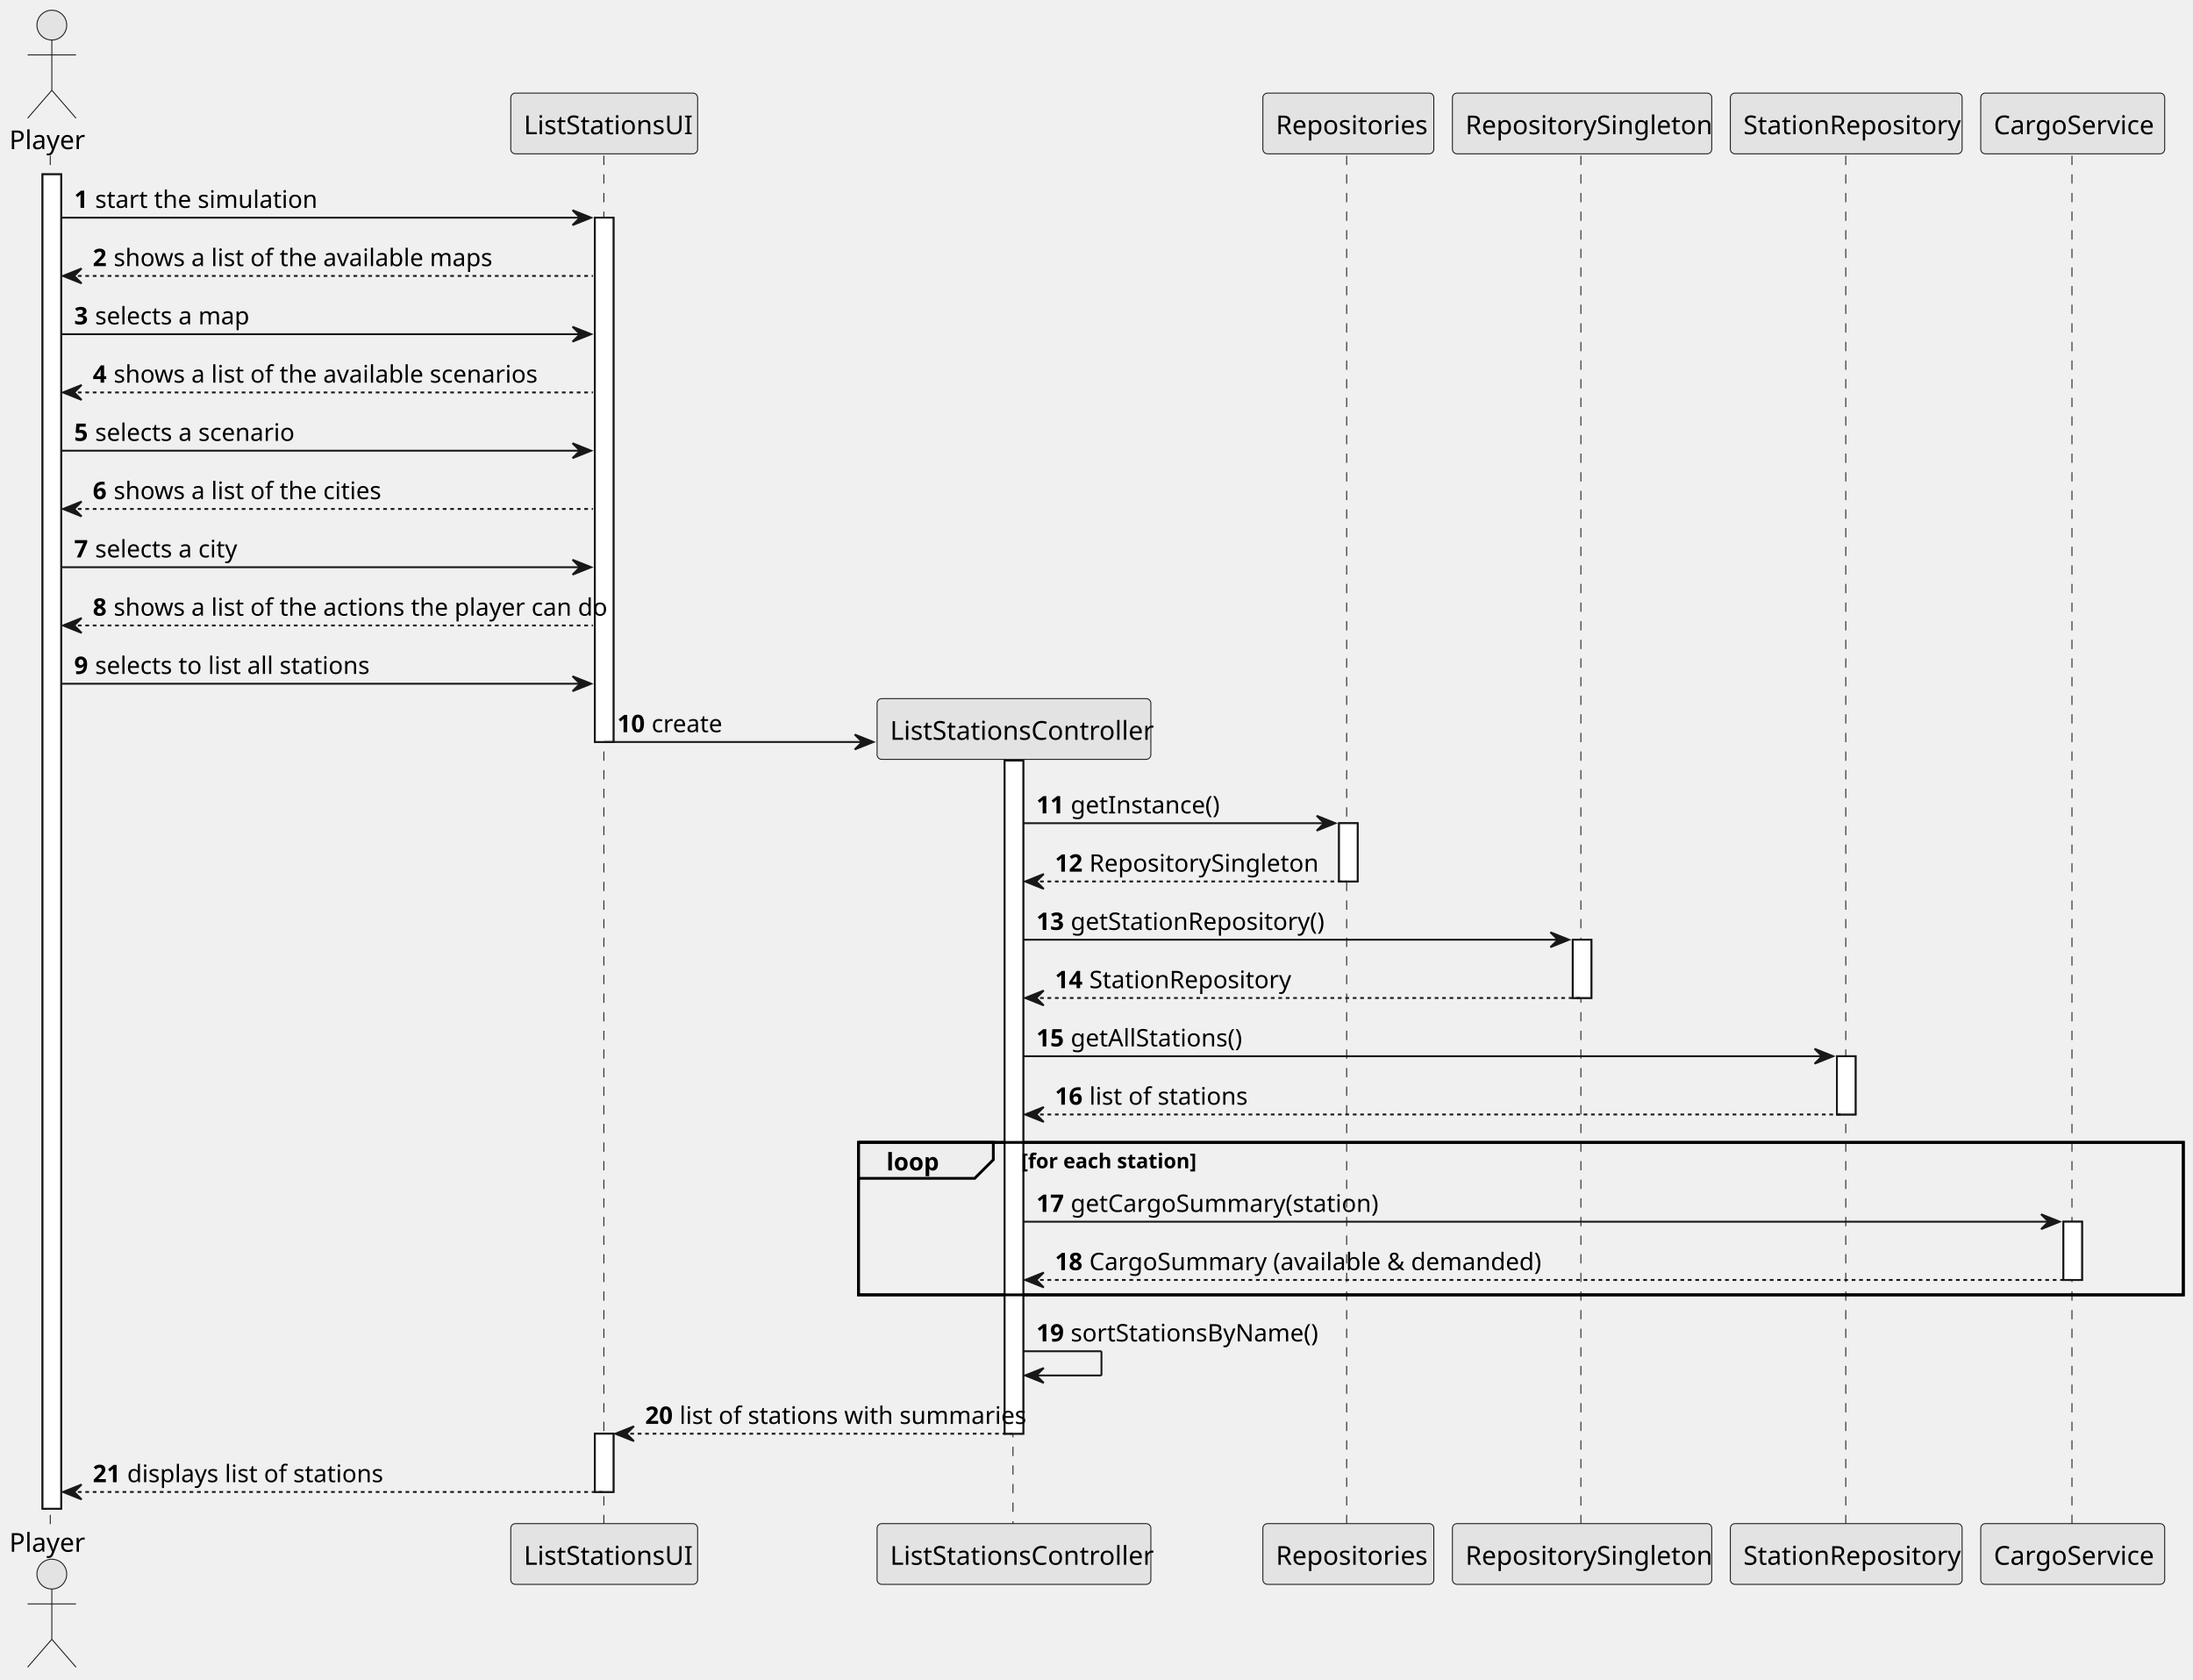
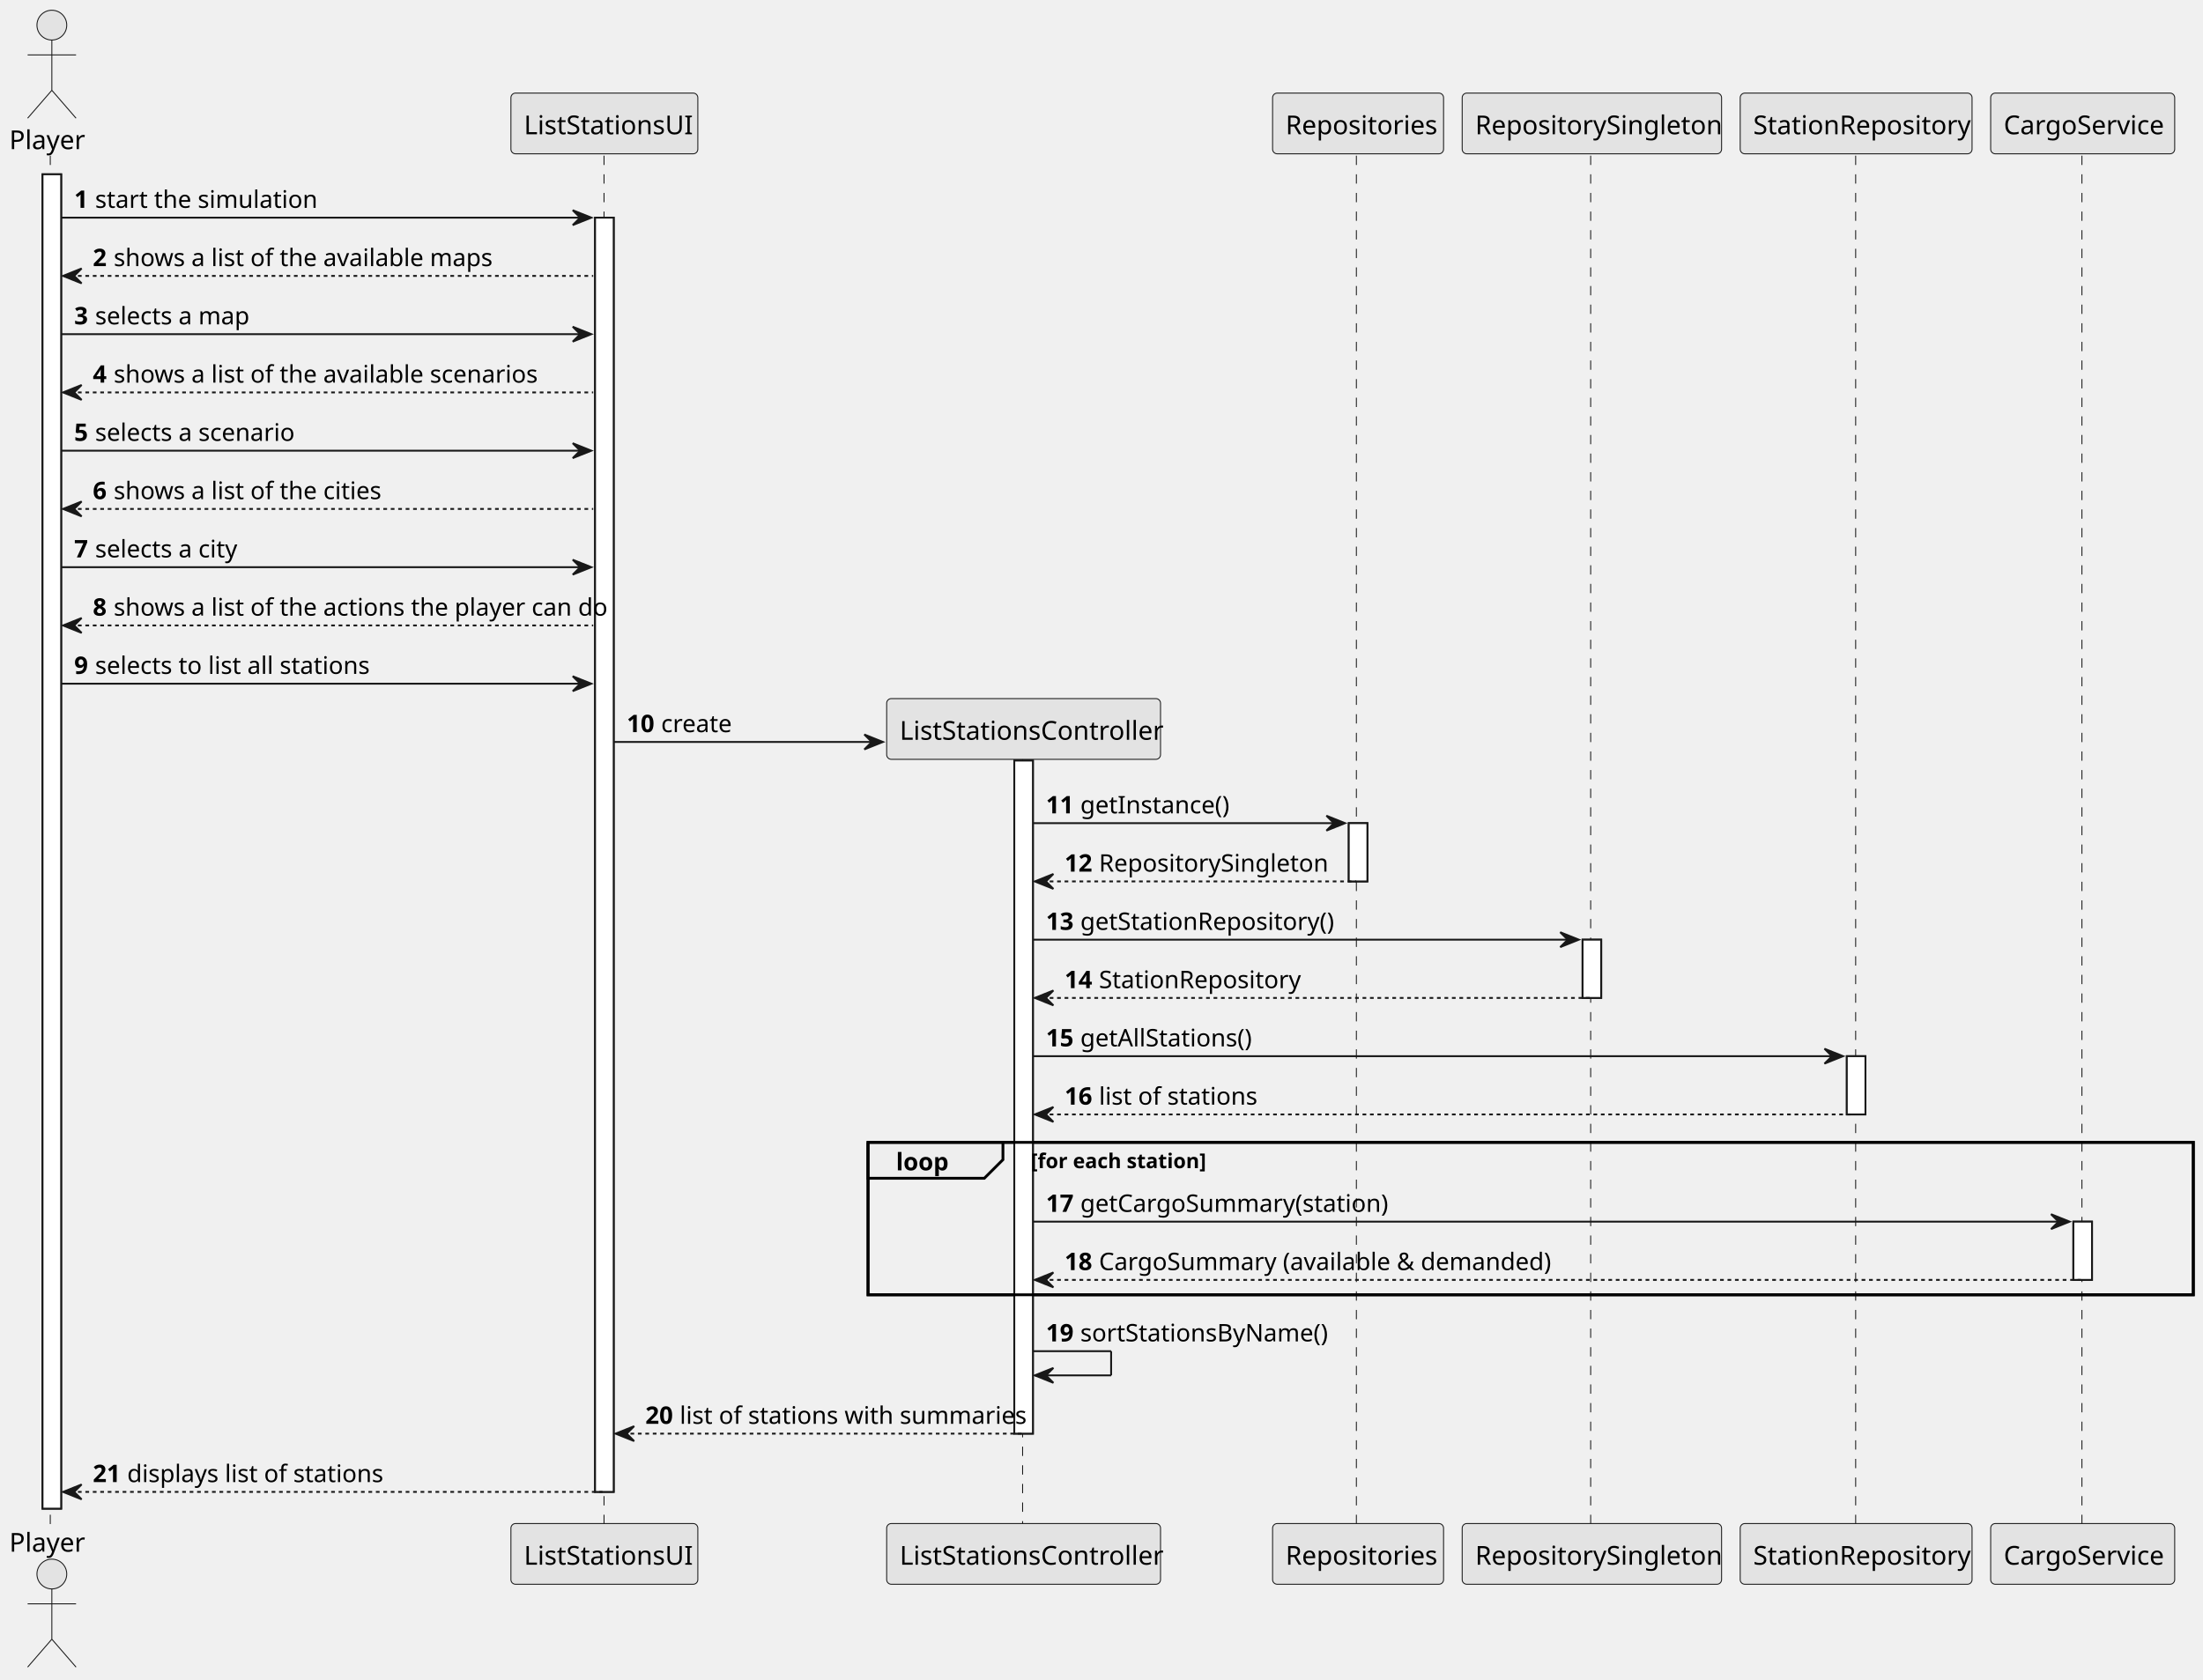
- <svg xmlns="http://www.w3.org/2000/svg" contentStyleType="text/css" height="902px" preserveAspectRatio="none" style="width:1178px;height:902px;background:#FFFFFF;" version="1.1" viewBox="0 0 1178 902" width="1178px" zoomAndPan="magnify">
+ <svg xmlns="http://www.w3.org/2000/svg" contentStyleType="text/css" height="902px" preserveAspectRatio="none" style="width:1183px;height:902px;background:#FFFFFF;" version="1.1" viewBox="0 0 1183 902" width="1183px" zoomAndPan="magnify">
  <defs />
  <g>
    <rect fill="#FFFFFF" height="716.732" style="stroke:#181818;stroke-width:1.0;" width="10" x="22.841" y="93.621" />
-     <rect fill="#FFFFFF" height="281.619" style="stroke:#181818;stroke-width:1.0;" width="10" x="319.546" y="116.912" />
-     <rect fill="#FFFFFF" height="31.291" style="stroke:#181818;stroke-width:1.0;" width="10" x="319.546" y="770.062" />
-     <rect fill="#FFFFFF" height="361.531" style="stroke:#181818;stroke-width:1.0;" width="10" x="539.669" y="408.531" />
-     <rect fill="#FFFFFF" height="31.291" style="stroke:#181818;stroke-width:1.0;" width="10" x="719.279" y="442.152" />
-     <rect fill="#FFFFFF" height="31.291" style="stroke:#181818;stroke-width:1.0;" width="10" x="844.833" y="504.734" />
-     <rect fill="#FFFFFF" height="31.291" style="stroke:#181818;stroke-width:1.0;" width="10" x="986.733" y="567.316" />
-     <rect fill="#FFFFFF" height="31.291" style="stroke:#181818;stroke-width:1.0;" width="10" x="1108.391" y="656.189" />
-     <rect fill="none" height="81.873" style="stroke:#000000;stroke-width:1.5;" width="711.66" x="461.138" y="613.607" />
+     <rect fill="#FFFFFF" height="684.441" style="stroke:#181818;stroke-width:1.0;" width="10" x="319.546" y="116.912" />
+     <rect fill="#FFFFFF" height="361.531" style="stroke:#181818;stroke-width:1.0;" width="10" x="544.669" y="408.531" />
+     <rect fill="#FFFFFF" height="31.291" style="stroke:#181818;stroke-width:1.0;" width="10" x="724.279" y="442.152" />
+     <rect fill="#FFFFFF" height="31.291" style="stroke:#181818;stroke-width:1.0;" width="10" x="849.833" y="504.734" />
+     <rect fill="#FFFFFF" height="31.291" style="stroke:#181818;stroke-width:1.0;" width="10" x="991.733" y="567.316" />
+     <rect fill="#FFFFFF" height="31.291" style="stroke:#181818;stroke-width:1.0;" width="10" x="1113.391" y="656.189" />
+     <rect fill="none" height="81.873" style="stroke:#000000;stroke-width:1.5;" width="711.66" x="466.138" y="613.607" />
    <line style="stroke:#181818;stroke-width:0.5;stroke-dasharray:5.0,5.0;" x1="27" x2="27" y1="83.621" y2="819.354" />
    <line style="stroke:#181818;stroke-width:0.5;stroke-dasharray:5.0,5.0;" x1="324.36" x2="324.36" y1="83.621" y2="819.354" />
-     <line style="stroke:#181818;stroke-width:0.5;stroke-dasharray:5.0,5.0;" x1="544.138" x2="544.138" y1="407.051" y2="819.354" />
-     <line style="stroke:#181818;stroke-width:0.5;stroke-dasharray:5.0,5.0;" x1="723.372" x2="723.372" y1="83.621" y2="819.354" />
-     <line style="stroke:#181818;stroke-width:0.5;stroke-dasharray:5.0,5.0;" x1="849.186" x2="849.186" y1="83.621" y2="819.354" />
-     <line style="stroke:#181818;stroke-width:0.5;stroke-dasharray:5.0,5.0;" x1="991.481" x2="991.481" y1="83.621" y2="819.354" />
-     <line style="stroke:#181818;stroke-width:0.5;stroke-dasharray:5.0,5.0;" x1="1112.984" x2="1112.984" y1="83.621" y2="819.354" />
+     <line style="stroke:#181818;stroke-width:0.5;stroke-dasharray:5.0,5.0;" x1="549.138" x2="549.138" y1="407.051" y2="819.354" />
+     <line style="stroke:#181818;stroke-width:0.5;stroke-dasharray:5.0,5.0;" x1="728.372" x2="728.372" y1="83.621" y2="819.354" />
+     <line style="stroke:#181818;stroke-width:0.5;stroke-dasharray:5.0,5.0;" x1="854.186" x2="854.186" y1="83.621" y2="819.354" />
+     <line style="stroke:#181818;stroke-width:0.5;stroke-dasharray:5.0,5.0;" x1="996.481" x2="996.481" y1="83.621" y2="819.354" />
+     <line style="stroke:#181818;stroke-width:0.5;stroke-dasharray:5.0,5.0;" x1="1117.984" x2="1117.984" y1="83.621" y2="819.354" />
    <text fill="#000000" font-family="sans-serif" font-size="14" lengthAdjust="spacing" textLength="39.683" x="5" y="80.107">Player</text>
    <ellipse cx="27.841" cy="13.5" fill="#E3E3E3" rx="8" ry="8" style="stroke:#181818;stroke-width:0.5;" />
    <path d="M27.841,21.5 L27.841,48.5 M14.841,29.5 L40.841,29.5 M27.841,48.5 L14.841,63.5 M27.841,48.5 L40.841,63.5 " fill="none" style="stroke:#181818;stroke-width:0.5;" />
    <text fill="#000000" font-family="sans-serif" font-size="14" lengthAdjust="spacing" textLength="39.683" x="5" y="833.461">Player</text>
    <ellipse cx="27.841" cy="845.475" fill="#E3E3E3" rx="8" ry="8" style="stroke:#181818;stroke-width:0.5;" />
    <path d="M27.841,853.475 L27.841,880.475 M14.841,861.475 L40.841,861.475 M27.841,880.475 L14.841,895.475 M27.841,880.475 L40.841,895.475 " fill="none" style="stroke:#181818;stroke-width:0.5;" />
    <rect fill="#E3E3E3" height="32.621" rx="2.5" ry="2.5" style="stroke:#181818;stroke-width:0.5;" width="100.372" x="274.36" y="50" />
    <text fill="#000000" font-family="sans-serif" font-size="14" lengthAdjust="spacing" textLength="86.372" x="281.36" y="72.107">ListStationsUI</text>
    <rect fill="#E3E3E3" height="32.621" rx="2.5" ry="2.5" style="stroke:#181818;stroke-width:0.5;" width="100.372" x="274.36" y="818.354" />
    <text fill="#000000" font-family="sans-serif" font-size="14" lengthAdjust="spacing" textLength="86.372" x="281.36" y="840.461">ListStationsUI</text>
-     <rect fill="#E3E3E3" height="32.621" rx="2.5" ry="2.5" style="stroke:#181818;stroke-width:0.5;" width="147.061" x="471.138" y="818.354" />
-     <text fill="#000000" font-family="sans-serif" font-size="14" lengthAdjust="spacing" textLength="133.061" x="478.138" y="840.461">ListStationsController</text>
-     <rect fill="#E3E3E3" height="32.621" rx="2.5" ry="2.5" style="stroke:#181818;stroke-width:0.5;" width="91.814" x="678.372" y="50" />
-     <text fill="#000000" font-family="sans-serif" font-size="14" lengthAdjust="spacing" textLength="77.814" x="685.372" y="72.107">Repositories</text>
-     <rect fill="#E3E3E3" height="32.621" rx="2.5" ry="2.5" style="stroke:#181818;stroke-width:0.5;" width="91.814" x="678.372" y="818.354" />
-     <text fill="#000000" font-family="sans-serif" font-size="14" lengthAdjust="spacing" textLength="77.814" x="685.372" y="840.461">Repositories</text>
-     <rect fill="#E3E3E3" height="32.621" rx="2.5" ry="2.5" style="stroke:#181818;stroke-width:0.5;" width="139.296" x="780.186" y="50" />
-     <text fill="#000000" font-family="sans-serif" font-size="14" lengthAdjust="spacing" textLength="125.296" x="787.186" y="72.107">RepositorySingleton</text>
-     <rect fill="#E3E3E3" height="32.621" rx="2.5" ry="2.5" style="stroke:#181818;stroke-width:0.5;" width="139.296" x="780.186" y="818.354" />
-     <text fill="#000000" font-family="sans-serif" font-size="14" lengthAdjust="spacing" textLength="125.296" x="787.186" y="840.461">RepositorySingleton</text>
-     <rect fill="#E3E3E3" height="32.621" rx="2.5" ry="2.5" style="stroke:#181818;stroke-width:0.5;" width="124.503" x="929.481" y="50" />
-     <text fill="#000000" font-family="sans-serif" font-size="14" lengthAdjust="spacing" textLength="110.503" x="936.481" y="72.107">StationRepository</text>
-     <rect fill="#E3E3E3" height="32.621" rx="2.5" ry="2.5" style="stroke:#181818;stroke-width:0.5;" width="124.503" x="929.481" y="818.354" />
-     <text fill="#000000" font-family="sans-serif" font-size="14" lengthAdjust="spacing" textLength="110.503" x="936.481" y="840.461">StationRepository</text>
-     <rect fill="#E3E3E3" height="32.621" rx="2.5" ry="2.5" style="stroke:#181818;stroke-width:0.5;" width="98.814" x="1063.984" y="50" />
-     <text fill="#000000" font-family="sans-serif" font-size="14" lengthAdjust="spacing" textLength="84.814" x="1070.984" y="72.107">CargoService</text>
-     <rect fill="#E3E3E3" height="32.621" rx="2.5" ry="2.5" style="stroke:#181818;stroke-width:0.5;" width="98.814" x="1063.984" y="818.354" />
-     <text fill="#000000" font-family="sans-serif" font-size="14" lengthAdjust="spacing" textLength="84.814" x="1070.984" y="840.461">CargoService</text>
+     <rect fill="#E3E3E3" height="32.621" rx="2.5" ry="2.5" style="stroke:#181818;stroke-width:0.5;" width="147.061" x="476.138" y="818.354" />
+     <text fill="#000000" font-family="sans-serif" font-size="14" lengthAdjust="spacing" textLength="133.061" x="483.138" y="840.461">ListStationsController</text>
+     <rect fill="#E3E3E3" height="32.621" rx="2.5" ry="2.5" style="stroke:#181818;stroke-width:0.5;" width="91.814" x="683.372" y="50" />
+     <text fill="#000000" font-family="sans-serif" font-size="14" lengthAdjust="spacing" textLength="77.814" x="690.372" y="72.107">Repositories</text>
+     <rect fill="#E3E3E3" height="32.621" rx="2.5" ry="2.5" style="stroke:#181818;stroke-width:0.5;" width="91.814" x="683.372" y="818.354" />
+     <text fill="#000000" font-family="sans-serif" font-size="14" lengthAdjust="spacing" textLength="77.814" x="690.372" y="840.461">Repositories</text>
+     <rect fill="#E3E3E3" height="32.621" rx="2.5" ry="2.5" style="stroke:#181818;stroke-width:0.5;" width="139.296" x="785.186" y="50" />
+     <text fill="#000000" font-family="sans-serif" font-size="14" lengthAdjust="spacing" textLength="125.296" x="792.186" y="72.107">RepositorySingleton</text>
+     <rect fill="#E3E3E3" height="32.621" rx="2.5" ry="2.5" style="stroke:#181818;stroke-width:0.5;" width="139.296" x="785.186" y="818.354" />
+     <text fill="#000000" font-family="sans-serif" font-size="14" lengthAdjust="spacing" textLength="125.296" x="792.186" y="840.461">RepositorySingleton</text>
+     <rect fill="#E3E3E3" height="32.621" rx="2.5" ry="2.5" style="stroke:#181818;stroke-width:0.5;" width="124.503" x="934.481" y="50" />
+     <text fill="#000000" font-family="sans-serif" font-size="14" lengthAdjust="spacing" textLength="110.503" x="941.481" y="72.107">StationRepository</text>
+     <rect fill="#E3E3E3" height="32.621" rx="2.5" ry="2.5" style="stroke:#181818;stroke-width:0.5;" width="124.503" x="934.481" y="818.354" />
+     <text fill="#000000" font-family="sans-serif" font-size="14" lengthAdjust="spacing" textLength="110.503" x="941.481" y="840.461">StationRepository</text>
+     <rect fill="#E3E3E3" height="32.621" rx="2.5" ry="2.5" style="stroke:#181818;stroke-width:0.5;" width="98.814" x="1068.984" y="50" />
+     <text fill="#000000" font-family="sans-serif" font-size="14" lengthAdjust="spacing" textLength="84.814" x="1075.984" y="72.107">CargoService</text>
+     <rect fill="#E3E3E3" height="32.621" rx="2.5" ry="2.5" style="stroke:#181818;stroke-width:0.5;" width="98.814" x="1068.984" y="818.354" />
+     <text fill="#000000" font-family="sans-serif" font-size="14" lengthAdjust="spacing" textLength="84.814" x="1075.984" y="840.461">CargoService</text>
    <rect fill="#FFFFFF" height="716.732" style="stroke:#181818;stroke-width:1.0;" width="10" x="22.841" y="93.621" />
-     <rect fill="#FFFFFF" height="281.619" style="stroke:#181818;stroke-width:1.0;" width="10" x="319.546" y="116.912" />
-     <rect fill="#FFFFFF" height="31.291" style="stroke:#181818;stroke-width:1.0;" width="10" x="319.546" y="770.062" />
-     <rect fill="#FFFFFF" height="361.531" style="stroke:#181818;stroke-width:1.0;" width="10" x="539.669" y="408.531" />
-     <rect fill="#FFFFFF" height="31.291" style="stroke:#181818;stroke-width:1.0;" width="10" x="719.279" y="442.152" />
-     <rect fill="#FFFFFF" height="31.291" style="stroke:#181818;stroke-width:1.0;" width="10" x="844.833" y="504.734" />
-     <rect fill="#FFFFFF" height="31.291" style="stroke:#181818;stroke-width:1.0;" width="10" x="986.733" y="567.316" />
-     <rect fill="#FFFFFF" height="31.291" style="stroke:#181818;stroke-width:1.0;" width="10" x="1108.391" y="656.189" />
+     <rect fill="#FFFFFF" height="684.441" style="stroke:#181818;stroke-width:1.0;" width="10" x="319.546" y="116.912" />
+     <rect fill="#FFFFFF" height="361.531" style="stroke:#181818;stroke-width:1.0;" width="10" x="544.669" y="408.531" />
+     <rect fill="#FFFFFF" height="31.291" style="stroke:#181818;stroke-width:1.0;" width="10" x="724.279" y="442.152" />
+     <rect fill="#FFFFFF" height="31.291" style="stroke:#181818;stroke-width:1.0;" width="10" x="849.833" y="504.734" />
+     <rect fill="#FFFFFF" height="31.291" style="stroke:#181818;stroke-width:1.0;" width="10" x="991.733" y="567.316" />
+     <rect fill="#FFFFFF" height="31.291" style="stroke:#181818;stroke-width:1.0;" width="10" x="1113.391" y="656.189" />
    <polygon fill="#181818" points="307.546,112.912,317.546,116.912,307.546,120.912,311.546,116.912" style="stroke:#181818;stroke-width:1.0;" />
    <line style="stroke:#181818;stroke-width:1.0;" x1="32.841" x2="313.546" y1="116.912" y2="116.912" />
    <text fill="#000000" font-family="sans-serif" font-size="13" font-weight="bold" lengthAdjust="spacing" textLength="7.23" x="39.841" y="111.649">1</text>
    <text fill="#000000" font-family="sans-serif" font-size="13" lengthAdjust="spacing" textLength="109.103" x="51.071" y="111.649">start the simulation</text>
    <polygon fill="#181818" points="43.841,144.203,33.841,148.203,43.841,152.203,39.841,148.203" style="stroke:#181818;stroke-width:1.0;" />
    <line style="stroke:#181818;stroke-width:1.0;stroke-dasharray:2.0,2.0;" x1="37.841" x2="318.546" y1="148.203" y2="148.203" />
    <text fill="#000000" font-family="sans-serif" font-size="13" font-weight="bold" lengthAdjust="spacing" textLength="7.23" x="49.841" y="142.94">2</text>
    <text fill="#000000" font-family="sans-serif" font-size="13" lengthAdjust="spacing" textLength="193.654" x="61.071" y="142.94">shows a list of the available maps</text>
    <polygon fill="#181818" points="307.546,175.494,317.546,179.494,307.546,183.494,311.546,179.494" style="stroke:#181818;stroke-width:1.0;" />
    <line style="stroke:#181818;stroke-width:1.0;" x1="32.841" x2="313.546" y1="179.494" y2="179.494" />
    <text fill="#000000" font-family="sans-serif" font-size="13" font-weight="bold" lengthAdjust="spacing" textLength="7.23" x="39.841" y="174.231">3</text>
    <text fill="#000000" font-family="sans-serif" font-size="13" lengthAdjust="spacing" textLength="80.203" x="51.071" y="174.231">selects a map</text>
    <polygon fill="#181818" points="43.841,206.785,33.841,210.785,43.841,214.785,39.841,210.785" style="stroke:#181818;stroke-width:1.0;" />
    <line style="stroke:#181818;stroke-width:1.0;stroke-dasharray:2.0,2.0;" x1="37.841" x2="318.546" y1="210.785" y2="210.785" />
    <text fill="#000000" font-family="sans-serif" font-size="13" font-weight="bold" lengthAdjust="spacing" textLength="7.23" x="49.841" y="205.523">4</text>
    <text fill="#000000" font-family="sans-serif" font-size="13" lengthAdjust="spacing" textLength="217.502" x="61.071" y="205.523">shows a list of the available scenarios</text>
    <polygon fill="#181818" points="307.546,238.076,317.546,242.076,307.546,246.076,311.546,242.076" style="stroke:#181818;stroke-width:1.0;" />
    <line style="stroke:#181818;stroke-width:1.0;" x1="32.841" x2="313.546" y1="242.076" y2="242.076" />
    <text fill="#000000" font-family="sans-serif" font-size="13" font-weight="bold" lengthAdjust="spacing" textLength="7.23" x="39.841" y="236.814">5</text>
    <text fill="#000000" font-family="sans-serif" font-size="13" lengthAdjust="spacing" textLength="104.051" x="51.071" y="236.814">selects a scenario</text>
    <polygon fill="#181818" points="43.841,269.367,33.841,273.367,43.841,277.367,39.841,273.367" style="stroke:#181818;stroke-width:1.0;" />
    <line style="stroke:#181818;stroke-width:1.0;stroke-dasharray:2.0,2.0;" x1="37.841" x2="318.546" y1="273.367" y2="273.367" />
    <text fill="#000000" font-family="sans-serif" font-size="13" font-weight="bold" lengthAdjust="spacing" textLength="7.23" x="49.841" y="268.104">6</text>
    <text fill="#000000" font-family="sans-serif" font-size="13" lengthAdjust="spacing" textLength="136.557" x="61.071" y="268.104">shows a list of the cities</text>
    <polygon fill="#181818" points="307.546,300.658,317.546,304.658,307.546,308.658,311.546,304.658" style="stroke:#181818;stroke-width:1.0;" />
    <line style="stroke:#181818;stroke-width:1.0;" x1="32.841" x2="313.546" y1="304.658" y2="304.658" />
    <text fill="#000000" font-family="sans-serif" font-size="13" font-weight="bold" lengthAdjust="spacing" textLength="7.23" x="39.841" y="299.396">7</text>
    <text fill="#000000" font-family="sans-serif" font-size="13" lengthAdjust="spacing" textLength="74.414" x="51.071" y="299.396">selects a city</text>
    <polygon fill="#181818" points="43.841,331.949,33.841,335.949,43.841,339.949,39.841,335.949" style="stroke:#181818;stroke-width:1.0;" />
    <line style="stroke:#181818;stroke-width:1.0;stroke-dasharray:2.0,2.0;" x1="37.841" x2="318.546" y1="335.949" y2="335.949" />
    <text fill="#000000" font-family="sans-serif" font-size="13" font-weight="bold" lengthAdjust="spacing" textLength="7.23" x="49.841" y="330.687">8</text>
    <text fill="#000000" font-family="sans-serif" font-size="13" lengthAdjust="spacing" textLength="251.475" x="61.071" y="330.687">shows a list of the actions the player can do</text>
    <polygon fill="#181818" points="307.546,363.24,317.546,367.24,307.546,371.24,311.546,367.24" style="stroke:#181818;stroke-width:1.0;" />
    <line style="stroke:#181818;stroke-width:1.0;" x1="32.841" x2="313.546" y1="367.24" y2="367.24" />
    <text fill="#000000" font-family="sans-serif" font-size="13" font-weight="bold" lengthAdjust="spacing" textLength="7.23" x="39.841" y="361.978">9</text>
    <text fill="#000000" font-family="sans-serif" font-size="13" lengthAdjust="spacing" textLength="139.445" x="51.071" y="361.978">selects to list all stations</text>
-     <polygon fill="#181818" points="459.138,394.531,469.138,398.531,459.138,402.531,463.138,398.531" style="stroke:#181818;stroke-width:1.0;" />
-     <line style="stroke:#181818;stroke-width:1.0;" x1="324.546" x2="465.138" y1="398.531" y2="398.531" />
-     <text fill="#000000" font-family="sans-serif" font-size="13" font-weight="bold" lengthAdjust="spacing" textLength="14.46" x="331.546" y="393.269">10</text>
-     <text fill="#000000" font-family="sans-serif" font-size="13" lengthAdjust="spacing" textLength="36.131" x="350.006" y="393.269">create</text>
-     <rect fill="#E3E3E3" height="32.621" rx="2.5" ry="2.5" style="stroke:#181818;stroke-width:0.5;" width="147.061" x="471.138" y="375.24" />
-     <text fill="#000000" font-family="sans-serif" font-size="14" lengthAdjust="spacing" textLength="133.061" x="478.138" y="397.348">ListStationsController</text>
-     <polygon fill="#181818" points="707.279,438.152,717.279,442.152,707.279,446.152,711.279,442.152" style="stroke:#181818;stroke-width:1.0;" />
-     <line style="stroke:#181818;stroke-width:1.0;" x1="549.669" x2="713.279" y1="442.152" y2="442.152" />
-     <text fill="#000000" font-family="sans-serif" font-size="13" font-weight="bold" lengthAdjust="spacing" textLength="14.46" x="556.669" y="436.89">11</text>
-     <text fill="#000000" font-family="sans-serif" font-size="13" lengthAdjust="spacing" textLength="75.874" x="575.129" y="436.89">getInstance()</text>
-     <polygon fill="#181818" points="560.669,469.443,550.669,473.443,560.669,477.443,556.669,473.443" style="stroke:#181818;stroke-width:1.0;" />
-     <line style="stroke:#181818;stroke-width:1.0;stroke-dasharray:2.0,2.0;" x1="554.669" x2="723.279" y1="473.443" y2="473.443" />
-     <text fill="#000000" font-family="sans-serif" font-size="13" font-weight="bold" lengthAdjust="spacing" textLength="14.46" x="566.669" y="468.181">12</text>
-     <text fill="#000000" font-family="sans-serif" font-size="13" lengthAdjust="spacing" textLength="116.346" x="585.129" y="468.181">RepositorySingleton</text>
-     <polygon fill="#181818" points="832.833,500.734,842.833,504.734,832.833,508.734,836.833,504.734" style="stroke:#181818;stroke-width:1.0;" />
-     <line style="stroke:#181818;stroke-width:1.0;" x1="549.669" x2="838.833" y1="504.734" y2="504.734" />
-     <text fill="#000000" font-family="sans-serif" font-size="13" font-weight="bold" lengthAdjust="spacing" textLength="14.46" x="556.669" y="499.472">13</text>
-     <text fill="#000000" font-family="sans-serif" font-size="13" lengthAdjust="spacing" textLength="129.34" x="575.129" y="499.472">getStationRepository()</text>
-     <polygon fill="#181818" points="560.669,532.025,550.669,536.025,560.669,540.025,556.669,536.025" style="stroke:#181818;stroke-width:1.0;" />
-     <line style="stroke:#181818;stroke-width:1.0;stroke-dasharray:2.0,2.0;" x1="554.669" x2="848.833" y1="536.025" y2="536.025" />
-     <text fill="#000000" font-family="sans-serif" font-size="13" font-weight="bold" lengthAdjust="spacing" textLength="14.46" x="566.669" y="530.763">14</text>
-     <text fill="#000000" font-family="sans-serif" font-size="13" lengthAdjust="spacing" textLength="102.61" x="585.129" y="530.763">StationRepository</text>
-     <polygon fill="#181818" points="974.733,563.316,984.733,567.316,974.733,571.316,978.733,567.316" style="stroke:#181818;stroke-width:1.0;" />
-     <line style="stroke:#181818;stroke-width:1.0;" x1="549.669" x2="980.733" y1="567.316" y2="567.316" />
-     <text fill="#000000" font-family="sans-serif" font-size="13" font-weight="bold" lengthAdjust="spacing" textLength="14.46" x="556.669" y="562.054">15</text>
-     <text fill="#000000" font-family="sans-serif" font-size="13" lengthAdjust="spacing" textLength="88.15" x="575.129" y="562.054">getAllStations()</text>
-     <polygon fill="#181818" points="560.669,594.607,550.669,598.607,560.669,602.607,556.669,598.607" style="stroke:#181818;stroke-width:1.0;" />
-     <line style="stroke:#181818;stroke-width:1.0;stroke-dasharray:2.0,2.0;" x1="554.669" x2="990.733" y1="598.607" y2="598.607" />
-     <text fill="#000000" font-family="sans-serif" font-size="13" font-weight="bold" lengthAdjust="spacing" textLength="14.46" x="566.669" y="593.345">16</text>
-     <text fill="#000000" font-family="sans-serif" font-size="13" lengthAdjust="spacing" textLength="78.755" x="585.129" y="593.345">list of stations</text>
-     <path d="M461.138,613.607 L533.573,613.607 L533.573,622.898 L523.573,632.898 L461.138,632.898 L461.138,613.607 " fill="#EEEEEE" style="stroke:#000000;stroke-width:1.5;" />
-     <rect fill="none" height="81.873" style="stroke:#000000;stroke-width:1.5;" width="711.66" x="461.138" y="613.607" />
-     <text fill="#000000" font-family="sans-serif" font-size="13" font-weight="bold" lengthAdjust="spacing" textLength="27.435" x="476.138" y="628.636">loop</text>
-     <text fill="#000000" font-family="sans-serif" font-size="11" font-weight="bold" lengthAdjust="spacing" textLength="89.23" x="548.573" y="627.477">[for each station]</text>
-     <polygon fill="#181818" points="1096.391,652.189,1106.391,656.189,1096.391,660.189,1100.391,656.189" style="stroke:#181818;stroke-width:1.0;" />
-     <line style="stroke:#181818;stroke-width:1.0;" x1="549.669" x2="1102.391" y1="656.189" y2="656.189" />
-     <text fill="#000000" font-family="sans-serif" font-size="13" font-weight="bold" lengthAdjust="spacing" textLength="14.46" x="556.669" y="650.927">17</text>
-     <text fill="#000000" font-family="sans-serif" font-size="13" lengthAdjust="spacing" textLength="156.057" x="575.129" y="650.927">getCargoSummary(station)</text>
-     <polygon fill="#181818" points="560.669,683.481,550.669,687.481,560.669,691.481,556.669,687.481" style="stroke:#181818;stroke-width:1.0;" />
-     <line style="stroke:#181818;stroke-width:1.0;stroke-dasharray:2.0,2.0;" x1="554.669" x2="1112.391" y1="687.481" y2="687.481" />
-     <text fill="#000000" font-family="sans-serif" font-size="13" font-weight="bold" lengthAdjust="spacing" textLength="14.46" x="566.669" y="682.218">18</text>
-     <text fill="#000000" font-family="sans-serif" font-size="13" lengthAdjust="spacing" textLength="231.943" x="585.129" y="682.218">CargoSummary (available &amp; demanded)</text>
-     <line style="stroke:#181818;stroke-width:1.0;" x1="549.669" x2="591.669" y1="725.771" y2="725.771" />
-     <line style="stroke:#181818;stroke-width:1.0;" x1="591.669" x2="591.669" y1="725.771" y2="738.771" />
-     <line style="stroke:#181818;stroke-width:1.0;" x1="550.669" x2="591.669" y1="738.771" y2="738.771" />
-     <polygon fill="#181818" points="560.669,734.771,550.669,738.771,560.669,742.771,556.669,738.771" style="stroke:#181818;stroke-width:1.0;" />
-     <text fill="#000000" font-family="sans-serif" font-size="13" font-weight="bold" lengthAdjust="spacing" textLength="14.46" x="556.669" y="720.509">19</text>
-     <text fill="#000000" font-family="sans-serif" font-size="13" lengthAdjust="spacing" textLength="127.15" x="575.129" y="720.509">sortStationsByName()</text>
+     <polygon fill="#181818" points="464.138,394.531,474.138,398.531,464.138,402.531,468.138,398.531" style="stroke:#181818;stroke-width:1.0;" />
+     <line style="stroke:#181818;stroke-width:1.0;" x1="329.546" x2="470.138" y1="398.531" y2="398.531" />
+     <text fill="#000000" font-family="sans-serif" font-size="13" font-weight="bold" lengthAdjust="spacing" textLength="14.46" x="336.546" y="393.269">10</text>
+     <text fill="#000000" font-family="sans-serif" font-size="13" lengthAdjust="spacing" textLength="36.131" x="355.006" y="393.269">create</text>
+     <rect fill="#E3E3E3" height="32.621" rx="2.5" ry="2.5" style="stroke:#181818;stroke-width:0.5;" width="147.061" x="476.138" y="375.24" />
+     <text fill="#000000" font-family="sans-serif" font-size="14" lengthAdjust="spacing" textLength="133.061" x="483.138" y="397.348">ListStationsController</text>
+     <polygon fill="#181818" points="712.279,438.152,722.279,442.152,712.279,446.152,716.279,442.152" style="stroke:#181818;stroke-width:1.0;" />
+     <line style="stroke:#181818;stroke-width:1.0;" x1="554.669" x2="718.279" y1="442.152" y2="442.152" />
+     <text fill="#000000" font-family="sans-serif" font-size="13" font-weight="bold" lengthAdjust="spacing" textLength="14.46" x="561.669" y="436.89">11</text>
+     <text fill="#000000" font-family="sans-serif" font-size="13" lengthAdjust="spacing" textLength="75.874" x="580.129" y="436.89">getInstance()</text>
+     <polygon fill="#181818" points="565.669,469.443,555.669,473.443,565.669,477.443,561.669,473.443" style="stroke:#181818;stroke-width:1.0;" />
+     <line style="stroke:#181818;stroke-width:1.0;stroke-dasharray:2.0,2.0;" x1="559.669" x2="728.279" y1="473.443" y2="473.443" />
+     <text fill="#000000" font-family="sans-serif" font-size="13" font-weight="bold" lengthAdjust="spacing" textLength="14.46" x="571.669" y="468.181">12</text>
+     <text fill="#000000" font-family="sans-serif" font-size="13" lengthAdjust="spacing" textLength="116.346" x="590.129" y="468.181">RepositorySingleton</text>
+     <polygon fill="#181818" points="837.833,500.734,847.833,504.734,837.833,508.734,841.833,504.734" style="stroke:#181818;stroke-width:1.0;" />
+     <line style="stroke:#181818;stroke-width:1.0;" x1="554.669" x2="843.833" y1="504.734" y2="504.734" />
+     <text fill="#000000" font-family="sans-serif" font-size="13" font-weight="bold" lengthAdjust="spacing" textLength="14.46" x="561.669" y="499.472">13</text>
+     <text fill="#000000" font-family="sans-serif" font-size="13" lengthAdjust="spacing" textLength="129.34" x="580.129" y="499.472">getStationRepository()</text>
+     <polygon fill="#181818" points="565.669,532.025,555.669,536.025,565.669,540.025,561.669,536.025" style="stroke:#181818;stroke-width:1.0;" />
+     <line style="stroke:#181818;stroke-width:1.0;stroke-dasharray:2.0,2.0;" x1="559.669" x2="853.833" y1="536.025" y2="536.025" />
+     <text fill="#000000" font-family="sans-serif" font-size="13" font-weight="bold" lengthAdjust="spacing" textLength="14.46" x="571.669" y="530.763">14</text>
+     <text fill="#000000" font-family="sans-serif" font-size="13" lengthAdjust="spacing" textLength="102.61" x="590.129" y="530.763">StationRepository</text>
+     <polygon fill="#181818" points="979.733,563.316,989.733,567.316,979.733,571.316,983.733,567.316" style="stroke:#181818;stroke-width:1.0;" />
+     <line style="stroke:#181818;stroke-width:1.0;" x1="554.669" x2="985.733" y1="567.316" y2="567.316" />
+     <text fill="#000000" font-family="sans-serif" font-size="13" font-weight="bold" lengthAdjust="spacing" textLength="14.46" x="561.669" y="562.054">15</text>
+     <text fill="#000000" font-family="sans-serif" font-size="13" lengthAdjust="spacing" textLength="88.15" x="580.129" y="562.054">getAllStations()</text>
+     <polygon fill="#181818" points="565.669,594.607,555.669,598.607,565.669,602.607,561.669,598.607" style="stroke:#181818;stroke-width:1.0;" />
+     <line style="stroke:#181818;stroke-width:1.0;stroke-dasharray:2.0,2.0;" x1="559.669" x2="995.733" y1="598.607" y2="598.607" />
+     <text fill="#000000" font-family="sans-serif" font-size="13" font-weight="bold" lengthAdjust="spacing" textLength="14.46" x="571.669" y="593.345">16</text>
+     <text fill="#000000" font-family="sans-serif" font-size="13" lengthAdjust="spacing" textLength="78.755" x="590.129" y="593.345">list of stations</text>
+     <path d="M466.138,613.607 L538.573,613.607 L538.573,622.898 L528.573,632.898 L466.138,632.898 L466.138,613.607 " fill="#EEEEEE" style="stroke:#000000;stroke-width:1.5;" />
+     <rect fill="none" height="81.873" style="stroke:#000000;stroke-width:1.5;" width="711.66" x="466.138" y="613.607" />
+     <text fill="#000000" font-family="sans-serif" font-size="13" font-weight="bold" lengthAdjust="spacing" textLength="27.435" x="481.138" y="628.636">loop</text>
+     <text fill="#000000" font-family="sans-serif" font-size="11" font-weight="bold" lengthAdjust="spacing" textLength="89.23" x="553.573" y="627.477">[for each station]</text>
+     <polygon fill="#181818" points="1101.391,652.189,1111.391,656.189,1101.391,660.189,1105.391,656.189" style="stroke:#181818;stroke-width:1.0;" />
+     <line style="stroke:#181818;stroke-width:1.0;" x1="554.669" x2="1107.391" y1="656.189" y2="656.189" />
+     <text fill="#000000" font-family="sans-serif" font-size="13" font-weight="bold" lengthAdjust="spacing" textLength="14.46" x="561.669" y="650.927">17</text>
+     <text fill="#000000" font-family="sans-serif" font-size="13" lengthAdjust="spacing" textLength="156.057" x="580.129" y="650.927">getCargoSummary(station)</text>
+     <polygon fill="#181818" points="565.669,683.481,555.669,687.481,565.669,691.481,561.669,687.481" style="stroke:#181818;stroke-width:1.0;" />
+     <line style="stroke:#181818;stroke-width:1.0;stroke-dasharray:2.0,2.0;" x1="559.669" x2="1117.391" y1="687.481" y2="687.481" />
+     <text fill="#000000" font-family="sans-serif" font-size="13" font-weight="bold" lengthAdjust="spacing" textLength="14.46" x="571.669" y="682.218">18</text>
+     <text fill="#000000" font-family="sans-serif" font-size="13" lengthAdjust="spacing" textLength="231.943" x="590.129" y="682.218">CargoSummary (available &amp; demanded)</text>
+     <line style="stroke:#181818;stroke-width:1.0;" x1="554.669" x2="596.669" y1="725.771" y2="725.771" />
+     <line style="stroke:#181818;stroke-width:1.0;" x1="596.669" x2="596.669" y1="725.771" y2="738.771" />
+     <line style="stroke:#181818;stroke-width:1.0;" x1="555.669" x2="596.669" y1="738.771" y2="738.771" />
+     <polygon fill="#181818" points="565.669,734.771,555.669,738.771,565.669,742.771,561.669,738.771" style="stroke:#181818;stroke-width:1.0;" />
+     <text fill="#000000" font-family="sans-serif" font-size="13" font-weight="bold" lengthAdjust="spacing" textLength="14.46" x="561.669" y="720.509">19</text>
+     <text fill="#000000" font-family="sans-serif" font-size="13" lengthAdjust="spacing" textLength="127.15" x="580.129" y="720.509">sortStationsByName()</text>
    <polygon fill="#181818" points="340.546,766.062,330.546,770.062,340.546,774.062,336.546,770.062" style="stroke:#181818;stroke-width:1.0;" />
-     <line style="stroke:#181818;stroke-width:1.0;stroke-dasharray:2.0,2.0;" x1="334.546" x2="543.669" y1="770.062" y2="770.062" />
+     <line style="stroke:#181818;stroke-width:1.0;stroke-dasharray:2.0,2.0;" x1="334.546" x2="548.669" y1="770.062" y2="770.062" />
    <text fill="#000000" font-family="sans-serif" font-size="13" font-weight="bold" lengthAdjust="spacing" textLength="14.46" x="346.546" y="764.8">20</text>
    <text fill="#000000" font-family="sans-serif" font-size="13" lengthAdjust="spacing" textLength="172.663" x="365.006" y="764.8">list of stations with summaries</text>
    <polygon fill="#181818" points="43.841,797.354,33.841,801.354,43.841,805.354,39.841,801.354" style="stroke:#181818;stroke-width:1.0;" />
    <line style="stroke:#181818;stroke-width:1.0;stroke-dasharray:2.0,2.0;" x1="37.841" x2="323.546" y1="801.354" y2="801.354" />
    <text fill="#000000" font-family="sans-serif" font-size="13" font-weight="bold" lengthAdjust="spacing" textLength="14.46" x="49.841" y="796.091">21</text>
    <text fill="#000000" font-family="sans-serif" font-size="13" lengthAdjust="spacing" textLength="129.333" x="68.301" y="796.091">displays list of stations</text>
  </g>
</svg>
